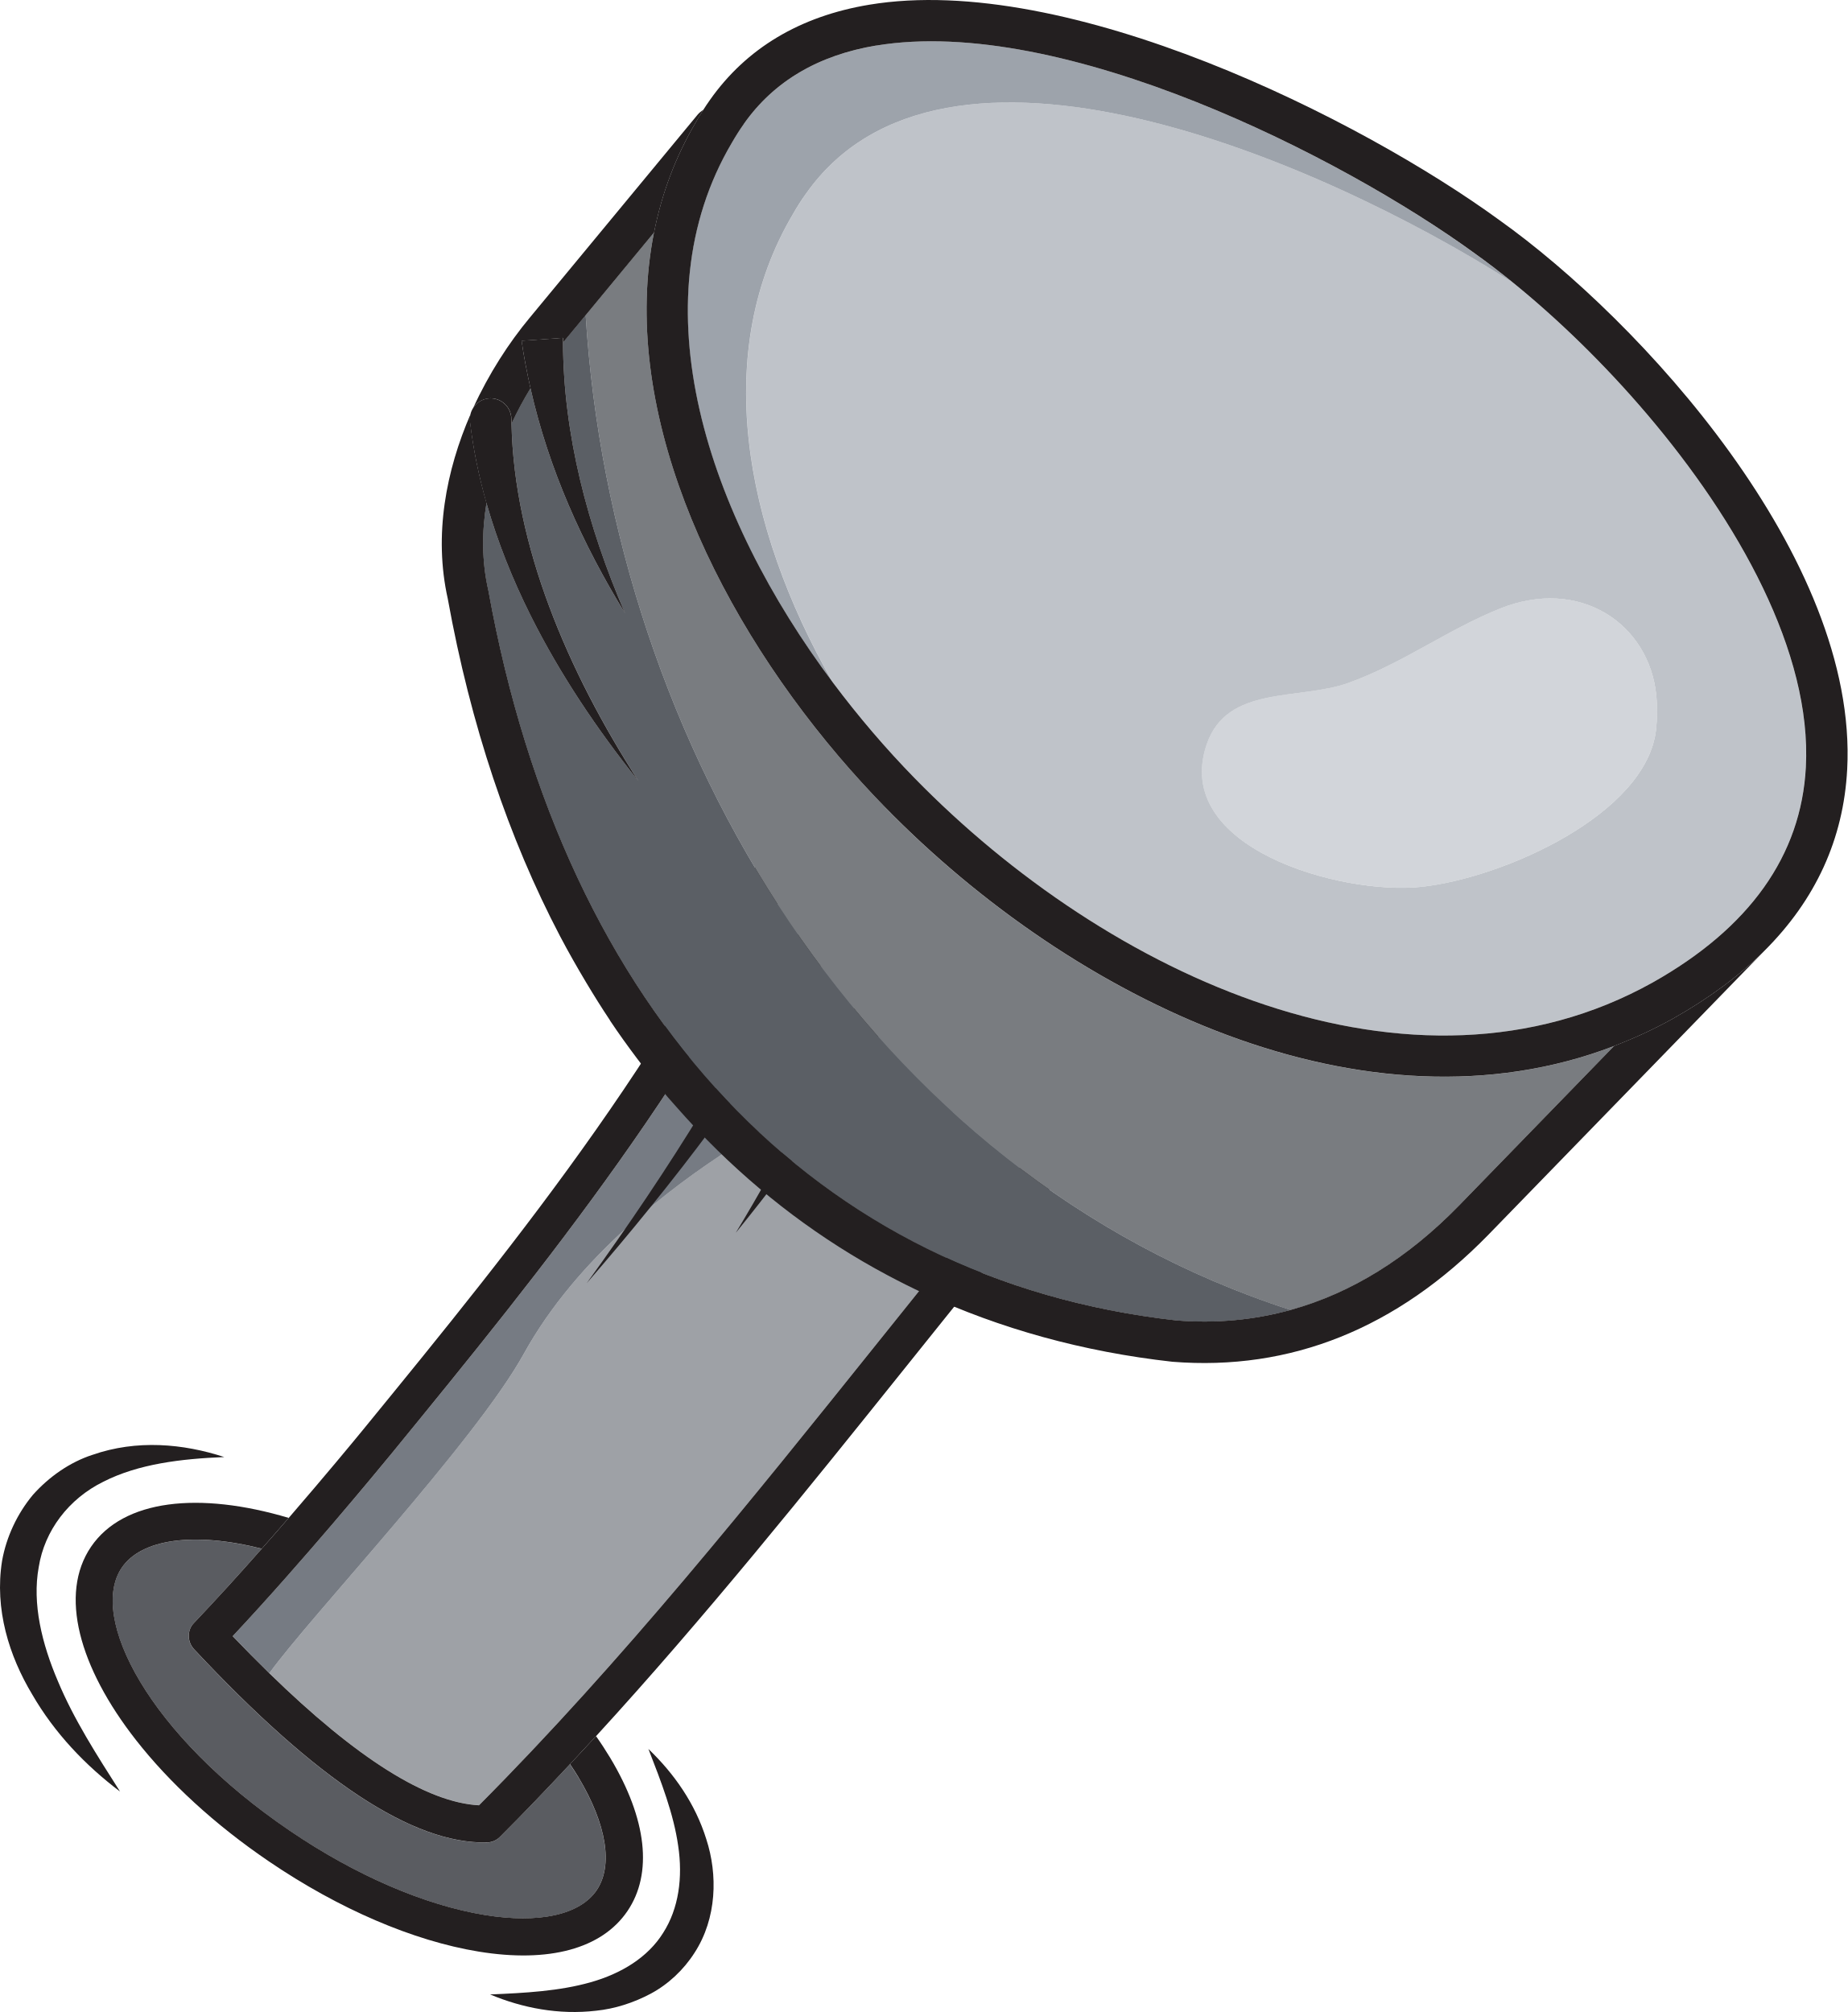
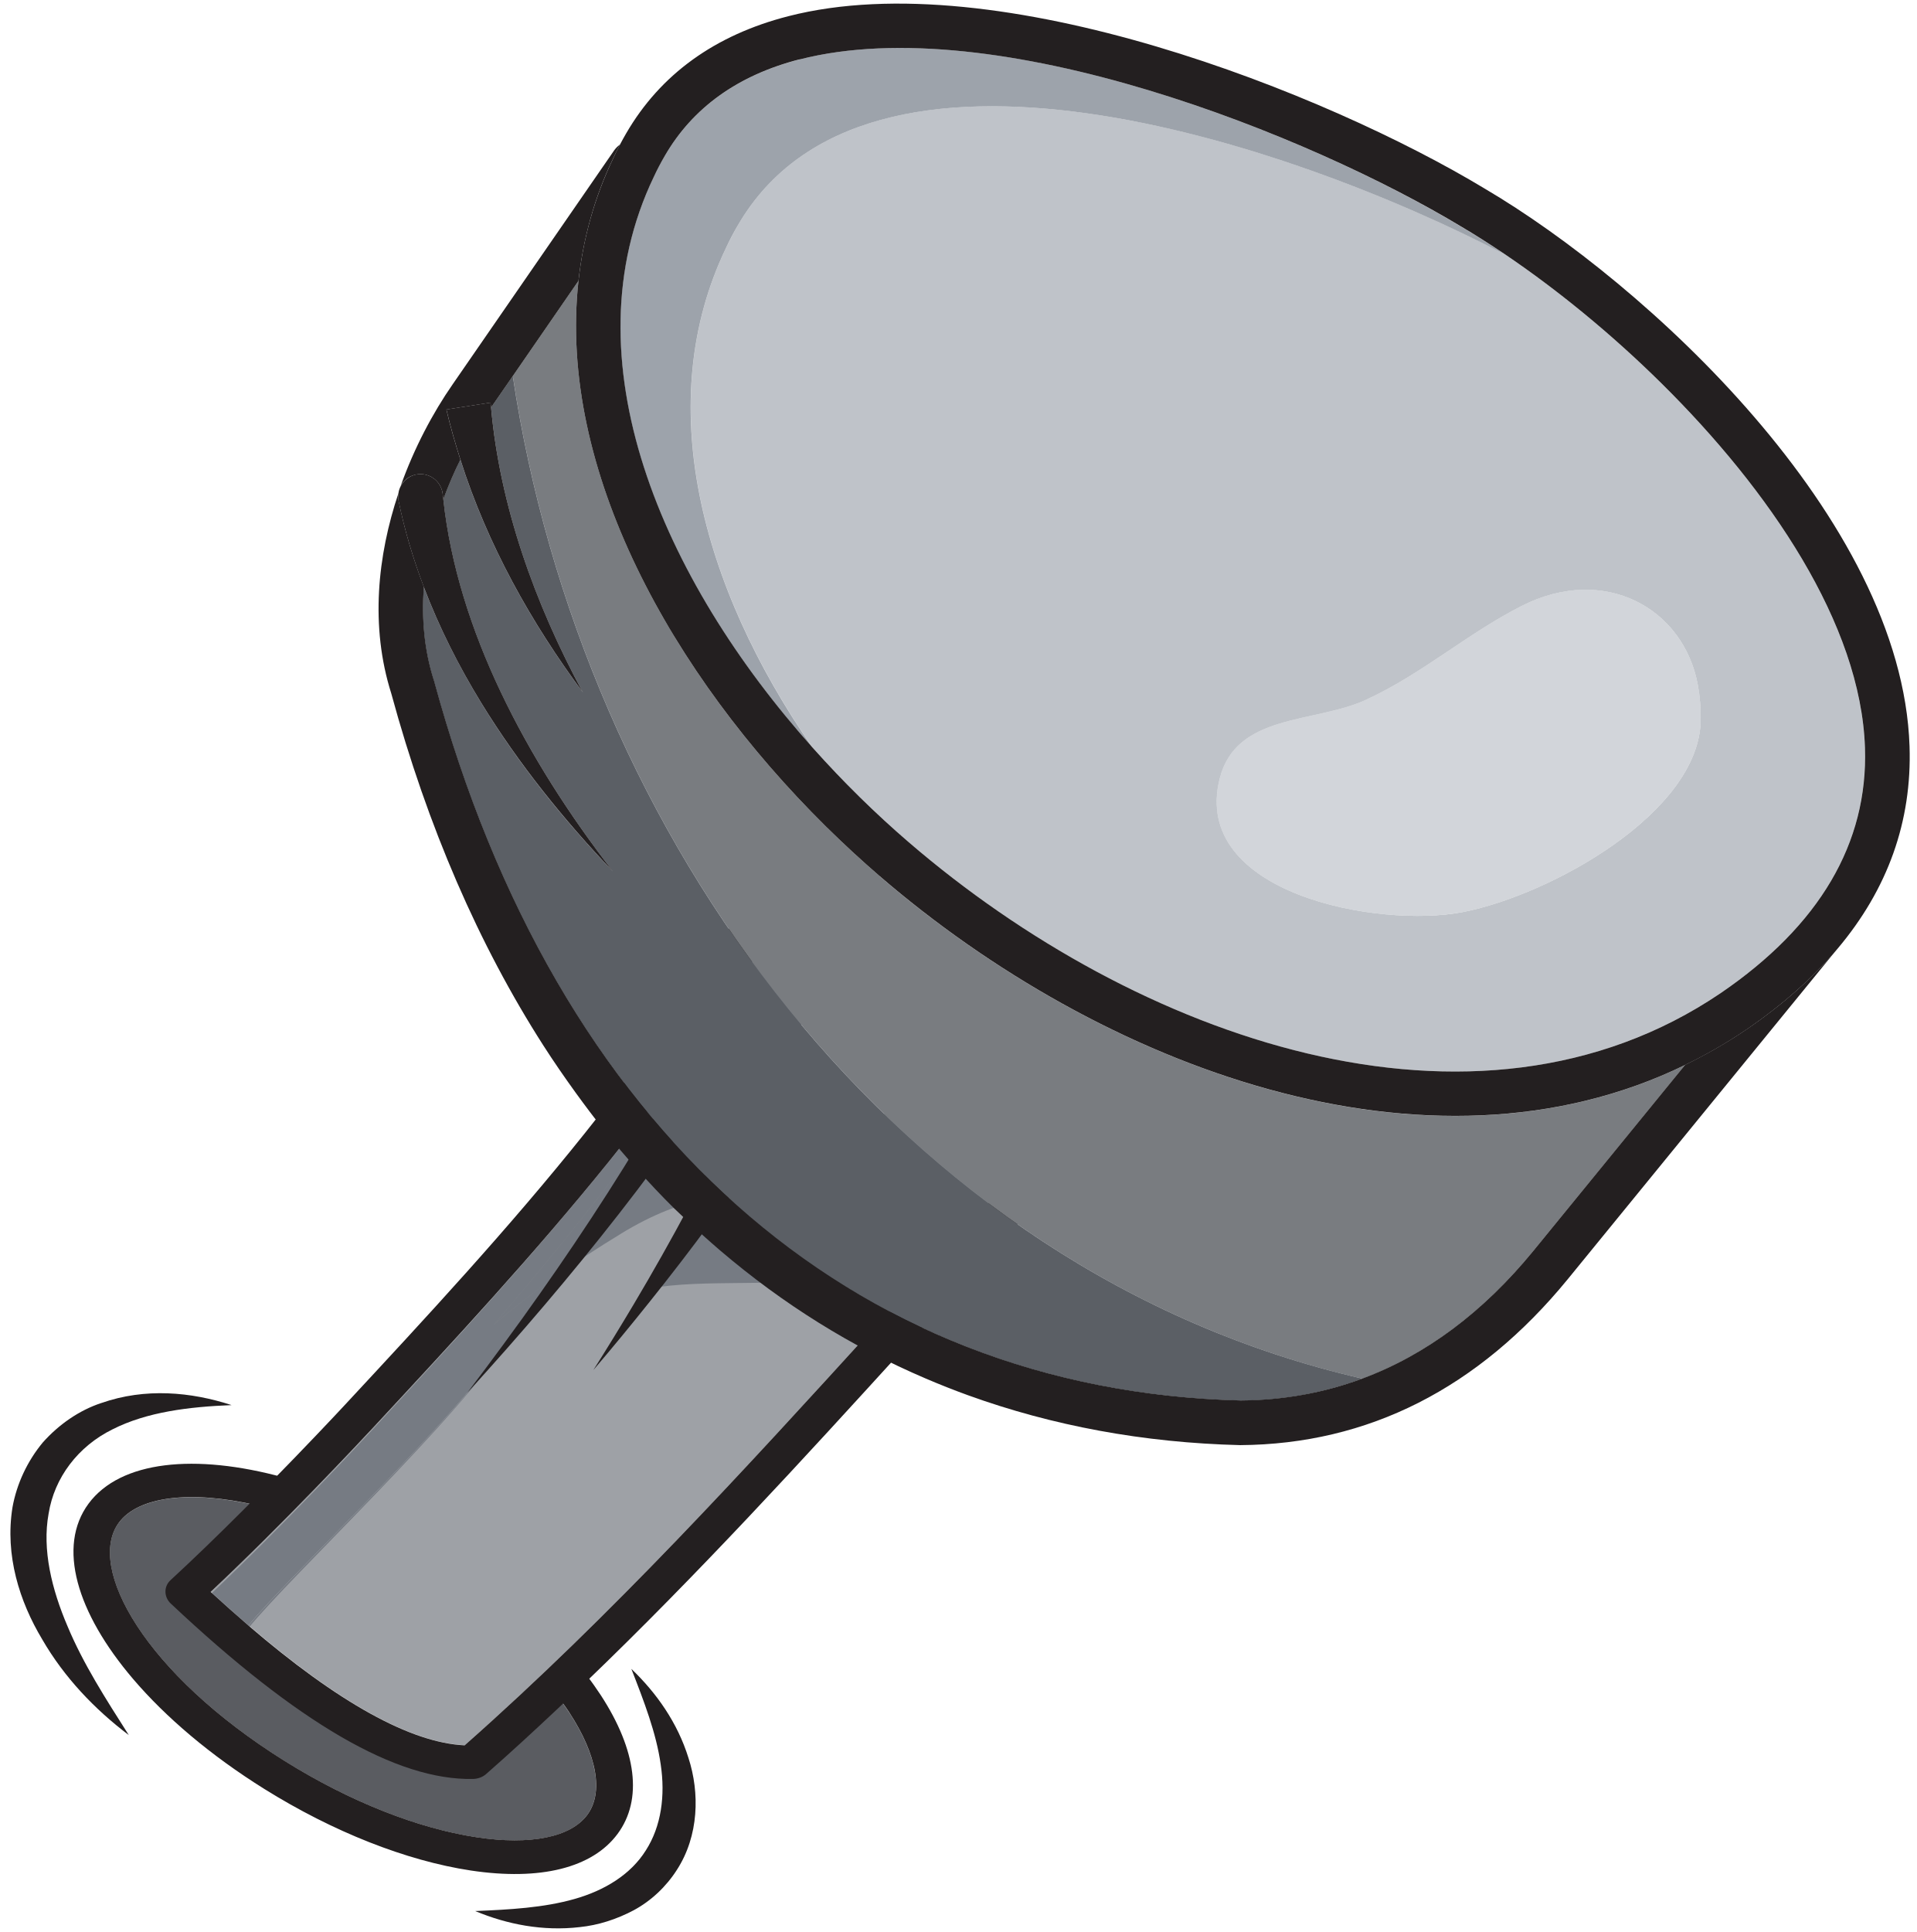
- <svg xmlns="http://www.w3.org/2000/svg" viewBox="0 0 290.56 316.44">
+ <svg xmlns="http://www.w3.org/2000/svg" viewBox="0 0 305.6 308.01">
  <defs>
-     <style>.d{fill:#5a5c61;}.e{opacity:.7;}.e,.f{mix-blend-mode:multiply;}.e,.f,.g,.h{fill:#bfc3c9;}.i{fill:#9ea1a6;}.j{fill:#231f20;}.k{isolation:isolate;}.h{mix-blend-mode:screen;opacity:.4;}.l{fill:#797c80;}</style>
+     <style>.b{fill:#5a5c61;}.c{mix-blend-mode:screen;opacity:.4;}.c,.d,.e,.f{fill:#bfc3c9;}.c,.g,.e,.f{isolation:isolate;}.h{fill:#9ea1a6;}.i{fill:#231f20;}.e,.f{mix-blend-mode:multiply;}.j{fill:#797c80;}.f{opacity:.7;}</style>
  </defs>
-   <g class="k">
-     <g id="b">
-       <g id="c">
-         <path class="d" d="M19.14,246.57c-5.26,7.74,4.13,26.21,26.46,41.39,10.28,6.98,21.15,11.68,30.61,13.23,8.56,1.4,14.98-.01,17.61-3.89,2.63-3.87,1.58-10.36-2.88-17.8-.41-.68-.86-1.35-1.31-2.03-3.63,3.88-7.3,7.72-11.04,11.46-.53.53-1.25.84-2,.85-11.64.27-26.72-9.68-46.09-30.4-.06-.06-.12-.13-.17-.2-.89-1.14-.88-2.82.13-3.88,3.55-3.72,7.23-7.79,10.7-11.72-10.73-2.71-18.97-1.5-22.02,2.99Z" />
-         <path class="j" d="M90.95,279.49c4.46,7.44,5.51,13.93,2.88,17.8-2.63,3.87-9.05,5.29-17.61,3.89-9.46-1.55-20.34-6.25-30.61-13.23-22.34-15.17-31.72-33.65-26.46-41.39,3.05-4.49,11.29-5.7,22.02-2.99,1.46-1.65,2.88-3.28,4.23-4.84-14.1-4.2-26.02-2.91-31.09,4.55-5.04,7.43-1.92,18.91,7.1,30.42,5.18,6.61,12.29,13.22,20.92,19.08,10.96,7.45,22.66,12.48,32.95,14.16,11.06,1.81,19.37-.45,23.39-6.37,4.02-5.92,3.06-14.48-2.7-24.09-.69-1.14-1.43-2.29-2.24-3.43-1.35,1.48-2.72,2.94-4.09,4.4.45.68.91,1.36,1.31,2.03Z" />
-         <path class="j" d="M14.48,228.83c-3.51,1.16-6.75,3.41-9.31,6.28-2.45,2.95-4.16,6.57-4.84,10.35-1.23,7.65,1.13,15.02,4.72,21.01,3.53,6.11,8.38,11.18,13.83,15.3-3.67-5.76-7.28-11.38-9.77-17.35-2.52-5.89-4.07-12.21-3.02-17.95.91-5.74,4.7-10.74,10.18-13.44,5.5-2.79,12.2-3.6,19-3.87-6.46-2.11-13.77-2.79-20.78-.33Z" />
-         <path class="j" d="M77.05,313.67c5.13,2.15,10.83,3.25,16.69,2.57,2.93-.3,5.86-1.23,8.61-2.69,2.75-1.48,5.15-3.73,6.87-6.42,3.54-5.45,3.66-12.32,1.86-17.85-1.75-5.64-5.1-10.37-9.11-14.21,2.02,5.19,3.97,10.22,4.68,15.23.75,4.98.09,9.87-2.36,13.69-2.4,3.85-6.57,6.41-11.43,7.78-4.88,1.38-10.25,1.68-15.82,1.91Z" />
-         <path class="i" d="M128.99,174.99c-2.41,3.16-4.86,6.3-7.36,9.38,1.79-2.98,3.55-5.99,5.26-9.01-3.53.75-7.06,2.15-11.24,4.81-5.76,3.67-11.46,7.85-16.68,12.54,0,0-.02.02-.02.03,0,0,0-.01.01-.02-6.6,5.92-12.42,12.65-16.57,20.17-7.66,13.85-33.56,41.26-40.03,50.26,13.69,13.37,24.76,20.35,32.98,20.77,22.49-22.6,42.87-48.03,62.59-72.64,8.74-10.9,17.77-22.17,26.87-33.05,1.29-1.54,2.51-3.09,3.69-4.65-8.82,3.34-20,.73-26.46.84-5.06.08-9.11,0-13.03.57Z" />
-         <path class="i" d="M98.96,192.72c12.48-18.23,23.78-37.26,32.49-57.34-1.09-1.77-2.12-3.6-3.14-5.45-17.67,38.6-42.59,69.13-66.74,98.69-2.33,2.85-13.97,16.95-24.97,28.7,1.97,2.06,3.88,4,5.76,5.83,6.48-9,32.38-36.4,40.03-50.26,4.16-7.52,9.98-14.25,16.57-20.17Z" />
-         <path class="f" d="M98.96,192.72c12.48-18.23,23.78-37.26,32.49-57.34-1.09-1.77-2.12-3.6-3.14-5.45-17.67,38.6-42.59,69.13-66.74,98.69-2.33,2.85-13.97,16.95-24.97,28.7,1.97,2.06,3.88,4,5.76,5.83,6.48-9,32.38-36.4,40.03-50.26,4.16-7.52,9.98-14.25,16.57-20.17Z" />
-         <path class="i" d="M115.65,180.17c4.18-2.67,7.72-4.07,11.24-4.81,5-8.85,9.61-17.87,13.71-27.08-.47-.57-.95-1.13-1.41-1.71-1.44-1.84-2.83-3.76-4.17-5.71-10.34,18.52-22.73,35.66-36.05,51.86,5.22-4.68,10.92-8.87,16.68-12.54Z" />
-         <path class="f" d="M115.65,180.17c4.18-2.67,7.72-4.07,11.24-4.81,5-8.85,9.61-17.87,13.71-27.08-.47-.57-.95-1.13-1.41-1.71-1.44-1.84-2.83-3.76-4.17-5.71-10.34,18.52-22.73,35.66-36.05,51.86,5.22-4.68,10.92-8.87,16.68-12.54Z" />
-         <path class="i" d="M128.99,174.99c3.91-.56,7.96-.49,13.03-.57,6.46-.1,17.64,2.5,26.46-.84.2-.26.38-.52.58-.79-9.13-5.35-17.34-12.06-24.55-19.99-4.87,7.64-10.06,15.03-15.51,22.18Z" />
-         <path class="f" d="M128.99,174.99c3.91-.56,7.96-.49,13.03-.57,6.46-.1,17.64,2.5,26.46-.84.2-.26.38-.52.58-.79-9.13-5.35-17.34-12.06-24.55-19.99-4.87,7.64-10.06,15.03-15.51,22.18Z" />
-         <path class="j" d="M45.4,238.73c-1.35,1.57-2.77,3.19-4.23,4.84-3.46,3.93-7.15,7.99-10.7,11.72-1.01,1.06-1.02,2.74-.13,3.88.05.07.11.13.17.2,19.37,20.72,34.45,30.67,46.09,30.4.75-.02,1.47-.32,2-.85,3.75-3.74,7.41-7.58,11.04-11.46,1.37-1.46,2.73-2.93,4.09-4.4,17.17-18.74,33.18-38.68,48.76-58.12,8.72-10.88,17.73-22.12,26.78-32.95,1.75-2.09,3.39-4.22,4.95-6.35-1.75-.9-3.47-1.85-5.16-2.84-.2.26-.38.53-.58.79-1.18,1.56-2.4,3.11-3.69,4.65-9.1,10.88-18.13,22.15-26.87,33.05-19.72,24.6-40.09,50.03-62.59,72.64-8.22-.43-19.29-7.41-32.98-20.77-1.87-1.83-3.79-3.77-5.76-5.83,11-11.74,22.63-25.85,24.97-28.7,24.15-29.56,49.07-60.1,66.74-98.69-1.19-2.17-2.33-4.38-3.41-6.66-17.45,39.94-43.06,71.31-67.85,101.65-1.36,1.66-5.92,7.19-11.65,13.82Z" />
-         <path class="j" d="M92.27,201.82s.02-.02.02-.03c13.74-15.85,26.57-32.66,37.4-50.9-1.18-1.81-2.33-3.66-3.43-5.56-9.23,19.84-21.02,38.57-33.98,56.47,0,0,0,.01-.01.02Z" />
-         <path class="j" d="M115.71,193.89c2.5-3.08,4.95-6.21,7.36-9.38,5.45-7.15,10.64-14.54,15.51-22.18-1.34-1.47-2.64-2.98-3.9-4.53-4.1,9.21-8.71,18.24-13.71,27.08-1.71,3.02-3.46,6.03-5.26,9.01Z" />
-         <path class="l" d="M139.12,126.89c-2.47-2.54-4.89-5.19-7.22-7.93-20.39-23.99-34.46-55.19-29.05-82.41l-10.75,13.01c4.19,67.54,44.4,135.01,110.86,156.48,9.51-2.63,18.37-8.1,26.43-16.37l24.44-25.15c-39.1,15.01-84.88-7.04-114.72-37.62Z" />
-         <path class="l" d="M92.1,49.56l-3.56,4.3c.05,14.39,3.84,28.97,9.77,42.61-6.65-10.79-12.02-22.66-14.89-35.42-1.07,1.76-2.08,3.62-2.98,5.56.2,9.67,2.44,19.43,5.93,28.76,3.59,9.59,8.45,18.77,14.05,27.49-6.49-8.09-12.34-16.78-17.04-26.19-2.78-5.59-5.14-11.45-6.88-17.56-.74,4.5-.76,9.14.28,13.72.01.05.02.1.03.14,12.04,66.53,51.47,108.34,108.17,114.71,6.22.5,12.22-.06,17.98-1.65-66.46-21.46-106.67-88.94-110.86-156.48Z" />
-         <path class="f" d="M92.1,49.56l-3.56,4.3c.05,14.39,3.84,28.97,9.77,42.61-6.65-10.79-12.02-22.66-14.89-35.42-1.07,1.76-2.08,3.62-2.98,5.56.2,9.67,2.44,19.43,5.93,28.76,3.59,9.59,8.45,18.77,14.05,27.49-6.49-8.09-12.34-16.78-17.04-26.19-2.78-5.59-5.14-11.45-6.88-17.56-.74,4.5-.76,9.14.28,13.72.01.05.02.1.03.14,12.04,66.53,51.47,108.34,108.17,114.71,6.22.5,12.22-.06,17.98-1.65-66.46-21.46-106.67-88.94-110.86-156.48Z" />
-         <path class="j" d="M76.78,62.67c1.79-.21,3.41,1.08,3.62,2.87.01.11.02.24.02.35,0,.24.02.49.03.73.9-1.94,1.91-3.8,2.98-5.56-.55-2.46-1.05-4.94-1.4-7.46l6.5-.45c0,.24.02.48.02.72l3.56-4.3,10.75-13.01c1.2-6.03,3.34-11.87,6.6-17.38.37-.64.76-1.28,1.15-1.9-.32.19-.62.43-.88.73l-26.45,31.99c-3.25,3.91-6.39,8.75-8.86,14.15.51-.79,1.34-1.36,2.35-1.47Z" />
-         <path class="j" d="M95.92,160.49c1.36,2.04,2.78,4.01,4.23,5.94,1.59,2.12,3.22,4.19,4.91,6.18.54.63,1.1,1.23,1.64,1.85,1.48,1.68,3,3.3,4.55,4.88,8.4,8.52,17.84,15.63,28.26,21.19,1.93,1.03,3.89,2.01,5.88,2.94,11.89,5.51,24.92,9.13,38.96,10.7,18.61,1.49,35.33-5.23,49.71-19.97l43.38-44.64s0-.01.02-.02c-3.92,3.91-8.71,7.48-14.37,10.66-3.03,1.69-6.12,3.1-9.25,4.3l-24.44,25.15c-8.07,8.27-16.92,13.74-26.43,16.37-5.76,1.59-11.76,2.15-17.98,1.65-56.7-6.37-96.13-48.18-108.17-114.71,0-.05-.02-.09-.03-.14-1.04-4.57-1.02-9.21-.28-13.72-1.19-4.17-2.09-8.45-2.59-12.84-.04-.39,0-.76.08-1.12-3.83,8.81-5.83,19-3.58,29.04,3.6,19.89,9.58,37.67,17.66,53.07,1.31,2.49,2.69,4.91,4.1,7.27,1.21,2.02,2.45,4.01,3.74,5.94Z" />
-         <path class="g" d="M126.74,30.48c-.71,1.01-1.4,2.08-2.05,3.21-12.59,21.33-8.04,48.6,6.35,73.75,3.95,5.27,8.23,10.27,12.74,14.9,30.49,31.25,78.22,53.32,116.12,32.18,15.24-8.56,23.34-19.96,24.08-33.86.96-18.05-10.64-38.65-24.97-55.51-6.8-8-14.2-15.14-21.18-20.78C207.22,24.96,148.33-.24,126.74,30.48ZM212.08,107.4c8.4-3,15.57-8.37,23.82-11.68,12.54-5.03,23.49,2.39,24.58,13.73.16,1.68.15,3.43-.04,5.23-1.43,13.34-24.01,23.42-36.96,24.8-12.55,1.33-39.35-6.13-33.68-22.46,3.23-9.31,14.41-6.8,22.29-9.61Z" />
-         <path class="g" d="M116.96,19.5c-.65.92-1.28,1.9-1.88,2.95-14.94,25.31-3.89,58.51,15.95,85-14.39-25.15-18.94-52.42-6.35-73.75.65-1.14,1.33-2.21,2.05-3.21,21.59-30.73,80.48-5.53,111.09,13.89-2-1.62-3.97-3.14-5.88-4.49C211.05,24.64,167.03,2.32,137.78,7.17c-9.13,1.51-16.13,5.66-20.81,12.32,0,0,0,0,0,.01Z" />
-         <path class="e" d="M116.96,19.5c-.65.92-1.28,1.9-1.88,2.95-14.94,25.31-3.89,58.51,15.95,85-14.39-25.15-18.94-52.42-6.35-73.75.65-1.14,1.33-2.21,2.05-3.21,21.59-30.73,80.48-5.53,111.09,13.89-2-1.62-3.97-3.14-5.88-4.49C211.05,24.64,167.03,2.32,137.78,7.17c-9.13,1.51-16.13,5.66-20.81,12.32,0,0,0,0,0,.01Z" />
-         <path class="j" d="M102.85,36.55c-5.42,27.22,8.66,58.42,29.05,82.41,2.33,2.74,4.75,5.39,7.22,7.93,29.84,30.58,75.62,52.63,114.72,37.62,3.13-1.2,6.22-2.61,9.25-4.3,5.67-3.19,10.45-6.75,14.37-10.66,8.07-8.04,12.45-17.59,13.03-28.53,1.78-33.32-32.64-70.71-54.72-86.42C214.03,18.75,167.93-4.44,136.71.74c-10.91,1.81-19.34,6.85-25.07,14.99-.36.5-.7,1.02-1.04,1.55-.4.62-.79,1.25-1.15,1.9-3.26,5.52-5.4,11.35-6.6,17.38ZM137.78,7.17c29.25-4.85,73.27,17.47,94.18,32.71,1.91,1.36,3.88,2.87,5.88,4.49,6.98,5.65,14.38,12.78,21.18,20.78,14.33,16.86,25.93,37.46,24.97,55.51-.74,13.9-8.85,25.29-24.08,33.86-37.9,21.14-85.63-.93-116.12-32.18-4.51-4.62-8.79-9.63-12.74-14.9-19.85-26.49-30.9-59.69-15.95-85,.6-1.04,1.22-2.02,1.88-2.95,0,0,0-.01,0-.01,4.68-6.66,11.68-10.8,20.81-12.32Z" />
-         <path class="j" d="M76.5,79.12c1.74,6.11,4.1,11.97,6.88,17.56,4.7,9.41,10.56,18.1,17.04,26.19-5.61-8.72-10.47-17.91-14.05-27.49-3.49-9.33-5.73-19.1-5.93-28.76,0-.24-.02-.49-.03-.73,0-.11,0-.23-.02-.35-.21-1.79-1.83-3.07-3.62-2.87-1.01.12-1.84.69-2.35,1.47-.2.31-.36.66-.44,1.03-.08.36-.12.73-.08,1.12.51,4.39,1.41,8.66,2.59,12.84Z" />
-         <path class="j" d="M98.31,96.47c-5.92-13.64-9.72-28.22-9.77-42.61,0-.24-.02-.48-.02-.72l-6.5.45c.36,2.52.85,5,1.4,7.46,2.87,12.76,8.24,24.62,14.89,35.42Z" />
-         <path class="g" d="M223.47,139.47c12.95-1.38,35.53-11.46,36.96-24.8.19-1.79.21-3.54.04-5.23-1.09-11.33-12.05-18.75-24.58-13.73-8.25,3.31-15.41,8.68-23.82,11.68-7.88,2.81-19.05.3-22.29,9.61-5.67,16.33,21.13,23.79,33.68,22.46Z" />
-         <path class="h" d="M223.47,139.47c12.95-1.38,35.53-11.46,36.96-24.8.19-1.79.21-3.54.04-5.23-1.09-11.33-12.05-18.75-24.58-13.73-8.25,3.31-15.41,8.68-23.82,11.68-7.88,2.81-19.05.3-22.29,9.61-5.67,16.33,21.13,23.79,33.68,22.46Z" />
-       </g>
+   <g class="g">
+     <g id="a">
+       <path class="b" d="M18.95,242.75c-5.26,7.11,4.13,24.08,26.46,38.02,10.28,6.41,21.15,10.73,30.61,12.15,8.56,1.29,14.98,0,17.61-3.57,2.63-3.56,1.58-9.52-2.88-16.35-.41-.62-.86-1.24-1.31-1.86-3.63,3.56-7.3,7.09-11.04,10.53-.53.49-1.25.77-2,.78-11.64.25-26.72-8.89-46.09-27.93-.06-.06-.12-.12-.17-.18-.89-1.05-.88-2.59.13-3.56,3.55-3.42,7.23-7.16,10.7-10.77-10.73-2.49-18.97-1.38-22.02,2.75h0Z" />
+       <path class="i" d="M90.76,272.99c4.46,6.83,5.51,12.8,2.88,16.35-2.63,3.56-9.05,4.86-17.61,3.57-9.46-1.42-20.34-5.74-30.61-12.15-22.34-13.94-31.72-30.91-26.46-38.02,3.05-4.12,11.29-5.24,22.02-2.75,1.46-1.52,2.88-3.01,4.23-4.45-14.1-3.86-26.02-2.67-31.09,4.18-5.04,6.83-1.92,17.37,7.1,27.95,5.18,6.07,12.29,12.14,20.92,17.53,10.96,6.84,22.66,11.46,32.95,13.01,11.06,1.66,19.37-.41,23.39-5.85,4.02-5.44,3.06-13.3-2.7-22.13-.69-1.05-1.43-2.1-2.24-3.15-1.35,1.36-2.72,2.7-4.09,4.04.45.62.91,1.25,1.31,1.86h0Z" />
+       <path class="i" d="M16.14,223.68c-3.51,1.16-6.75,3.41-9.31,6.28-2.45,2.95-4.16,6.57-4.84,10.35-1.23,7.65,1.13,15.02,4.72,21.01,3.53,6.11,8.38,11.18,13.83,15.3-3.67-5.76-7.28-11.38-9.77-17.35-2.52-5.89-4.07-12.21-3.02-17.95.91-5.74,4.7-10.74,10.18-13.44,5.5-2.79,12.2-3.6,19-3.87-6.46-2.11-13.77-2.79-20.78-.33h0Z" />
+       <path class="i" d="M75.75,304.66c5.13,2.15,10.83,3.25,16.69,2.57,2.93-.3,5.86-1.23,8.61-2.69,2.75-1.48,5.15-3.73,6.87-6.42,3.54-5.45,3.66-12.32,1.86-17.85-1.75-5.64-5.1-10.37-9.11-14.21,2.02,5.19,3.97,10.22,4.68,15.23.75,4.98.09,9.87-2.36,13.69-2.4,3.85-6.57,6.41-11.43,7.78-4.88,1.38-10.25,1.68-15.82,1.91h0Z" />
+       <path class="h" d="M130.2,178.08c-2.52,2.91-5.08,5.79-7.69,8.62,1.87-2.74,3.71-5.51,5.5-8.28-3.69.69-7.38,1.98-11.75,4.42-6.02,3.37-11.98,7.22-17.44,11.53,0,0-.02.02-.02.03,0,0,0,0,.01-.02-6.9,5.44-12.98,11.63-17.32,18.54-8.01,12.73-35.08,37.93-41.85,46.21,14.31,12.29,25.88,18.71,34.48,19.1,23.51-20.78,44.82-44.16,65.43-66.78,9.14-10.02,18.58-20.38,28.09-30.39,1.35-1.42,2.62-2.84,3.86-4.28-9.22,3.07-20.91.67-27.66.77-5.29.07-9.52,0-13.62.52h-.01Z" />
+       <path class="h" d="M98.8,194.38c13.05-16.76,24.86-34.26,33.96-52.72-1.14-1.63-2.22-3.31-3.28-5.01-18.47,35.49-44.52,63.56-69.77,90.73-2.44,2.62-14.6,15.58-26.1,26.39,2.06,1.89,4.06,3.68,6.02,5.36,6.77-8.27,33.85-33.47,41.85-46.21,4.35-6.91,10.43-13.1,17.32-18.54Z" />
+       <path class="e" d="M98.8,194.36c13.05-16.87,24.86-34.48,33.96-53.05-1.14-1.64-2.22-3.33-3.28-5.04-18.47,35.72-44.52,63.96-69.77,91.31-2.44,2.64-14.6,15.68-26.1,26.56,2.06,1.91,4.06,3.7,6.02,5.39,6.77-8.33,33.85-33.68,41.85-46.5,4.35-6.96,10.43-13.19,17.32-18.66Z" />
+       <path class="h" d="M99.06,196.65c5.11-3.1,9.43-4.73,13.74-5.59,6.11-10.28,11.74-20.76,16.75-31.47-.57-.66-1.16-1.31-1.72-1.99-1.76-2.14-3.46-4.37-5.1-6.63-12.64,21.52-27.78,41.44-44.05,60.26,6.38-5.44,13.34-10.31,20.38-14.57h0Z" />
+       <path class="e" d="M99.06,196.65c5.11-3.1,9.43-4.73,13.74-5.59,6.11-10.28,11.74-20.76,16.75-31.47-.57-.66-1.16-1.31-1.72-1.99-1.76-2.14-3.46-4.37-5.1-6.63-12.64,21.52-27.78,41.44-44.05,60.26,6.38-5.44,13.34-10.31,20.38-14.57h0Z" />
+       <path class="e" d="M105.07,205.17c4.78-.65,9.73-.57,15.92-.66,7.89-.12,21.56,2.9,32.33-.98.24-.3.46-.6.71-.92-11.16-6.22-21.19-14.01-30-23.23-5.95,8.88-12.29,17.46-18.95,25.77h-.01Z" />
+       <path class="i" d="M42.81,236.68c-1.41,1.44-2.9,2.93-4.42,4.45-3.62,3.61-7.47,7.35-11.19,10.78-1.06.97-1.07,2.52-.14,3.57.05.06.11.12.18.18,20.25,19.05,36.01,28.2,48.18,27.95.78-.02,1.54-.29,2.09-.78,3.92-3.44,7.75-6.97,11.54-10.54,1.43-1.34,2.85-2.69,4.28-4.05,17.95-17.23,34.69-35.56,50.97-53.43,9.12-10,18.53-20.34,28-30.29,1.83-1.92,3.54-3.88,5.17-5.84-1.83-.83-3.63-1.7-5.39-2.61-.21.24-.4.49-.61.73-1.23,1.43-2.51,2.86-3.86,4.28-9.51,10-18.95,20.36-28.09,30.39-20.61,22.62-41.91,46-65.43,66.78-8.59-.4-20.17-6.81-34.48-19.1-1.95-1.68-3.96-3.47-6.02-5.36,11.5-10.79,23.66-23.77,26.1-26.39,25.25-27.18,51.3-55.25,69.77-90.73-1.24-2-2.44-4.03-3.56-6.12-18.24,36.72-45.01,65.56-70.93,93.45-1.42,1.53-6.19,6.61-12.18,12.71v-.02Z" />
+       <path class="i" d="M74.46,222.11s.02-.02.02-.03c16.79-18.42,32.47-37.95,45.7-59.15-1.44-2.1-2.85-4.25-4.19-6.46-11.28,23.05-25.69,44.82-41.52,65.62,0,0,0,.01-.01.02h0Z" />
+       <path class="i" d="M94.62,218.41c3.06-3.58,6.05-7.22,8.99-10.9,6.66-8.31,13-16.9,18.95-25.77-1.64-1.71-3.23-3.46-4.77-5.26-5.01,10.7-10.64,21.19-16.75,31.47-2.09,3.51-4.23,7.01-6.43,10.47h0Z" />
+       <path class="j" d="M140.26,139.67c-2.93-2.53-5.81-5.19-8.61-7.95-24.46-24.19-42.73-56.82-39.41-86.96l-10.47,15.18c10.95,73.12,61.1,142.77,135.47,159.86,10.1-3.76,19.23-10.55,27.22-20.32l24.23-29.69c-41.14,20.04-93.06.36-128.44-30.11h0Z" />
+       <path class="j" d="M81.77,59.94l-3.47,5.02c1.41,15.66,6.92,31.17,14.66,45.46-8.26-11.12-15.23-23.53-19.56-37.15-1,2.02-1.92,4.14-2.72,6.33,1.13,10.51,4.49,20.92,9.17,30.75,4.81,10.1,10.97,19.63,17.89,28.6-7.83-8.19-15.02-17.1-21.02-26.9-3.55-5.82-6.68-11.98-9.15-18.46-.38,4.97.04,10.02,1.6,14.91.02.05.03.11.05.15,19.4,71.28,66.27,113.07,128.59,114.64,6.82-.04,13.3-1.22,19.42-3.5-74.37-17.08-124.52-86.73-135.47-159.86h0Z" />
+       <path class="e" d="M81.77,59.94l-3.47,5.02c1.41,15.66,6.92,31.17,14.66,45.46-8.26-11.12-15.23-23.53-19.56-37.15-1,2.02-1.92,4.14-2.72,6.33,1.13,10.51,4.49,20.92,9.17,30.75,4.81,10.1,10.97,19.63,17.89,28.6-7.83-8.19-15.02-17.1-21.02-26.9-3.55-5.82-6.68-11.98-9.15-18.46-.38,4.97.04,10.02,1.6,14.91.02.05.03.11.05.15,19.4,71.28,66.27,113.07,128.59,114.64,6.82-.04,13.3-1.22,19.42-3.5-74.37-17.08-124.52-86.73-135.47-159.86h0Z" />
+       <path class="i" d="M66.33,75.66c1.93-.4,3.81.85,4.21,2.78.02.12.04.26.05.38.02.26.07.53.1.79.8-2.2,1.72-4.32,2.72-6.33-.83-2.63-1.61-5.28-2.23-7.99l7.03-1.1c.02.26.07.52.09.78l3.47-5.02,10.47-15.18c.74-6.68,2.51-13.24,5.54-19.54.34-.73.71-1.47,1.07-2.18-.33.24-.63.53-.89.88l-25.77,37.32c-3.17,4.56-6.13,10.13-8.31,16.24.48-.91,1.33-1.61,2.42-1.82h0Z" />
+       <path class="i" d="M96.41,180.33c1.67,2.09,3.41,4.1,5.17,6.07,1.93,2.16,3.9,4.26,5.93,6.26.65.63,1.31,1.23,1.96,1.86,1.77,1.69,3.58,3.31,5.41,4.88,9.95,8.48,20.9,15.33,32.77,20.39,2.2.94,4.42,1.82,6.68,2.64,13.46,4.87,27.99,7.58,43.42,7.96,20.4-.14,37.96-9.03,52.22-26.44l43-52.69s0-.01.02-.02c-3.9,4.63-8.77,8.97-14.63,12.96-3.14,2.13-6.37,3.95-9.66,5.56l-24.23,29.69c-8,9.77-17.12,16.56-27.22,20.32-6.12,2.28-12.6,3.45-19.42,3.5-62.32-1.57-109.2-43.36-128.59-114.64,0-.05-.03-.1-.05-.15-1.56-4.88-1.98-9.93-1.6-14.91-1.69-4.43-3.07-9-4.03-13.73-.08-.42-.07-.83-.02-1.23-3.34,9.95-4.55,21.23-1.15,31.95,5.8,21.31,13.99,40.1,24.24,56.1,1.66,2.59,3.39,5.09,5.15,7.53,1.51,2.08,3.05,4.13,4.63,6.11v.03Z" />
+       <path class="d" d="M117.67,35.89c-.68,1.17-1.33,2.4-1.93,3.69-11.69,24.41-4.16,53.66,13.88,79.68,4.8,5.36,9.93,10.4,15.28,15.02,36.14,31.13,90.19,50.65,129.45,24.05,15.78-10.76,23.52-23.93,23.01-39.13-.66-19.74-15.24-41.07-32.43-58.07-8.16-8.07-16.89-15.14-25.02-20.62C204.75,22.28,138.27.41,117.67,35.89ZM217.84,111.56c8.86-4.06,16.16-10.58,24.83-14.97,13.17-6.66,25.8.38,28.05,12.62.33,1.81.49,3.72.45,5.7-.3,14.66-23.92,27.76-37.89,30.49-13.54,2.63-43.41-2.95-38.79-21.26,2.64-10.44,15.04-8.76,23.36-12.57h-.01Z" />
+       <path class="d" d="M105.98,24.87c-.62,1.06-1.21,2.19-1.77,3.39-13.87,28.96,1.3,64.06,25.4,91.02-18.04-26.02-25.57-55.27-13.88-79.68.6-1.3,1.24-2.53,1.93-3.69,20.6-35.49,87.08-13.63,122.24,4.62-2.33-1.57-4.62-3.04-6.83-4.33C208.89,21.57,158.86,1.43,127.48,9.48c-9.8,2.51-17.02,7.69-21.49,15.38h0s-.01.01-.01.01Z" />
+       <path class="f" d="M105.98,24.87c-.62,1.06-1.21,2.19-1.77,3.39-13.87,28.96,1.3,64.06,25.4,91.02-18.04-26.02-25.57-55.27-13.88-79.68.6-1.3,1.24-2.53,1.93-3.69,20.6-35.49,87.08-13.63,122.24,4.62-2.33-1.57-4.62-3.04-6.83-4.33C208.89,21.57,158.86,1.43,127.48,9.48c-9.8,2.51-17.02,7.69-21.49,15.38h0s-.01.01-.01.01Z" />
+       <path class="i" d="M92.24,44.76c-3.33,30.14,14.95,62.77,39.41,86.96,2.8,2.76,5.68,5.42,8.61,7.95,35.37,30.47,87.29,50.14,128.44,30.11,3.29-1.6,6.52-3.43,9.66-5.56,5.87-4.01,10.74-8.34,14.63-12.96,8.02-9.51,11.89-20.32,11.49-32.29-1.21-36.44-42.22-73.89-67.74-88.9C211.58,14.87,159.21-6.01,125.71,2.58c-11.71,3-20.41,9.28-25.87,18.69-.34.58-.67,1.18-.99,1.79-.38.71-.74,1.44-1.07,2.18-3.03,6.32-4.81,12.87-5.54,19.54h0ZM127.48,9.48c31.38-8.04,81.41,12.09,105.61,26.7,2.21,1.3,4.49,2.76,6.83,4.33,8.13,5.49,16.86,12.55,25.02,20.62,17.19,17,31.77,38.33,32.43,58.07.51,15.2-7.24,28.37-23.01,39.13-39.26,26.59-93.3,7.08-129.45-24.05-5.35-4.6-10.48-9.65-15.28-15.02-24.11-26.96-39.28-62.05-25.4-91.02.55-1.19,1.14-2.31,1.77-3.39h0c4.46-7.7,11.69-12.87,21.49-15.39h0Z" />
+       <path class="i" d="M67.58,93.59c2.47,6.49,5.59,12.64,9.15,18.46,6.01,9.8,13.21,18.7,21.02,26.9-6.93-8.96-13.09-18.51-17.89-28.6-4.68-9.83-8.04-20.25-9.17-30.75-.02-.26-.07-.53-.1-.79-.01-.12-.02-.25-.05-.38-.4-1.93-2.28-3.17-4.21-2.78-1.09.23-1.94.93-2.42,1.82-.19.36-.33.75-.38,1.16-.05.4-.06.81.02,1.23.97,4.73,2.35,9.29,4.03,13.73h0Z" />
+       <path class="i" d="M92.96,110.42c-7.73-14.29-13.25-29.8-14.66-45.46-.02-.26-.07-.52-.09-.78l-7.03,1.1c.63,2.71,1.4,5.36,2.23,7.99,4.33,13.62,11.3,26.02,19.56,37.15Z" />
+       <path class="d" d="M233.27,145.39c13.97-2.73,37.59-15.83,37.89-30.49.04-1.97-.11-3.87-.45-5.7-2.26-12.23-14.89-19.27-28.05-12.62-8.67,4.38-15.95,10.91-24.83,14.97-8.31,3.8-20.71,2.13-23.36,12.57-4.63,18.31,25.25,23.9,38.79,21.26h.01Z" />
+       <path class="c" d="M233.27,145.39c13.97-2.73,37.59-15.83,37.89-30.49.04-1.97-.11-3.87-.45-5.7-2.26-12.23-14.89-19.27-28.05-12.62-8.67,4.38-15.95,10.91-24.83,14.97-8.31,3.8-20.71,2.13-23.36,12.57-4.63,18.31,25.25,23.9,38.79,21.26h.01Z" />
    </g>
  </g>
</svg>
